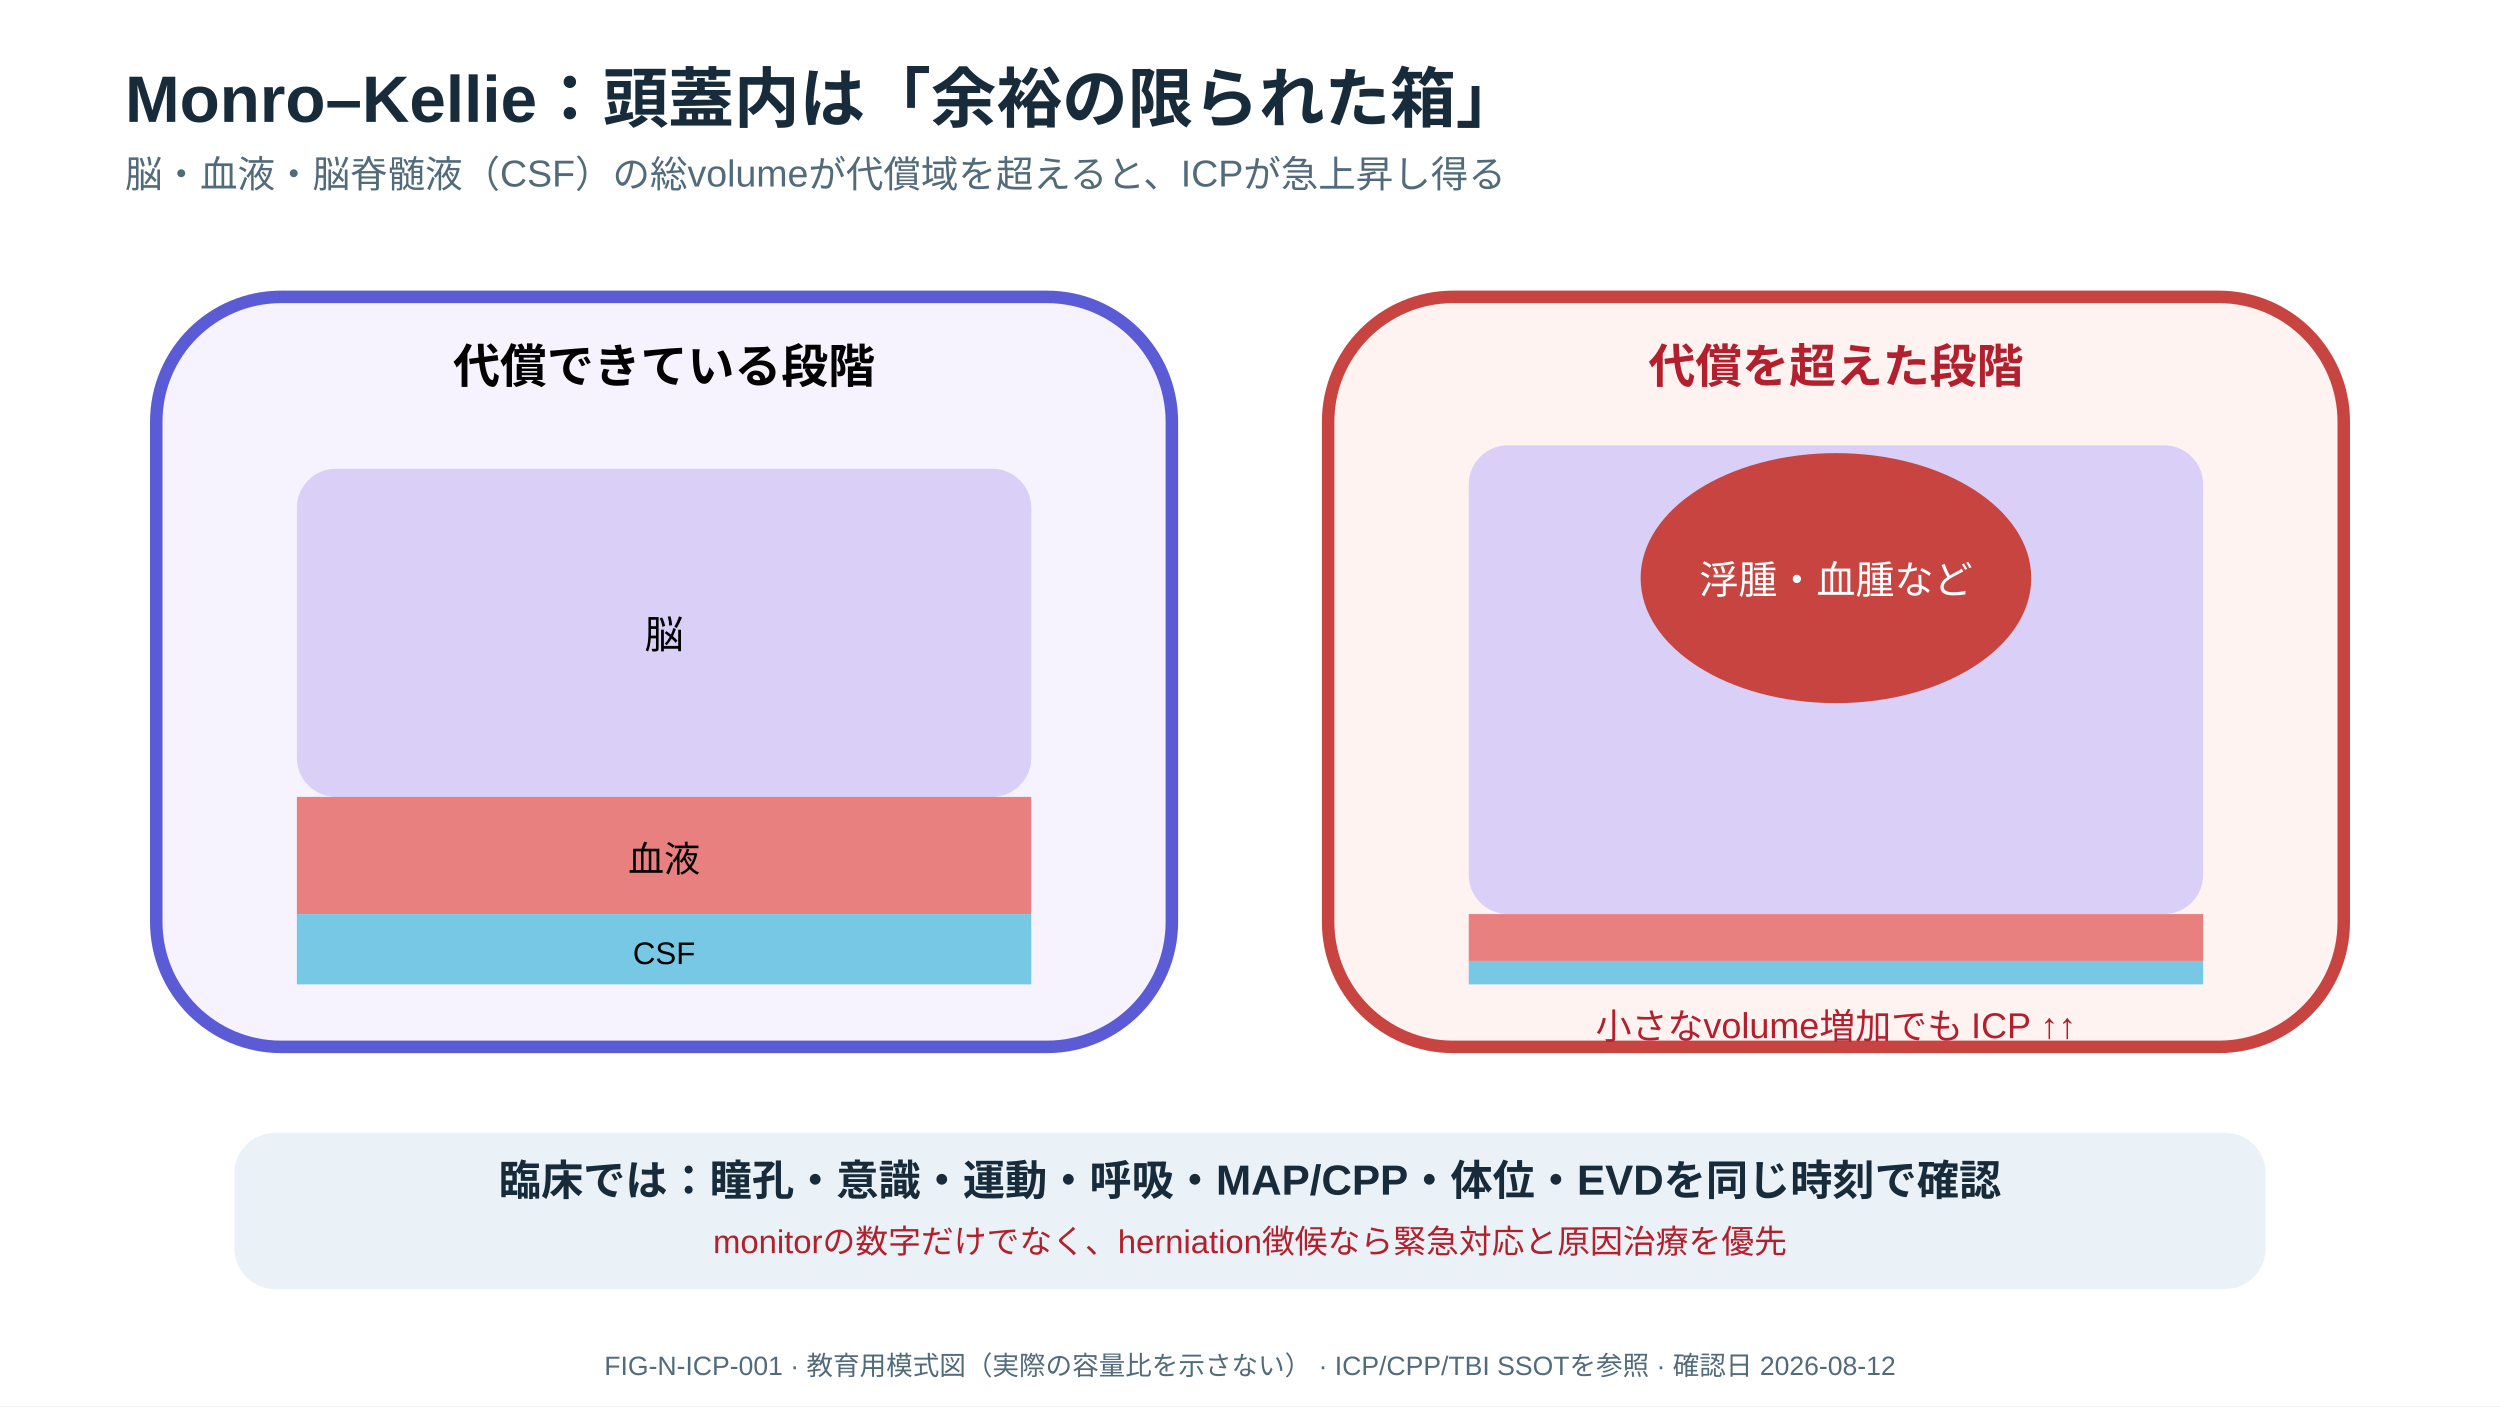
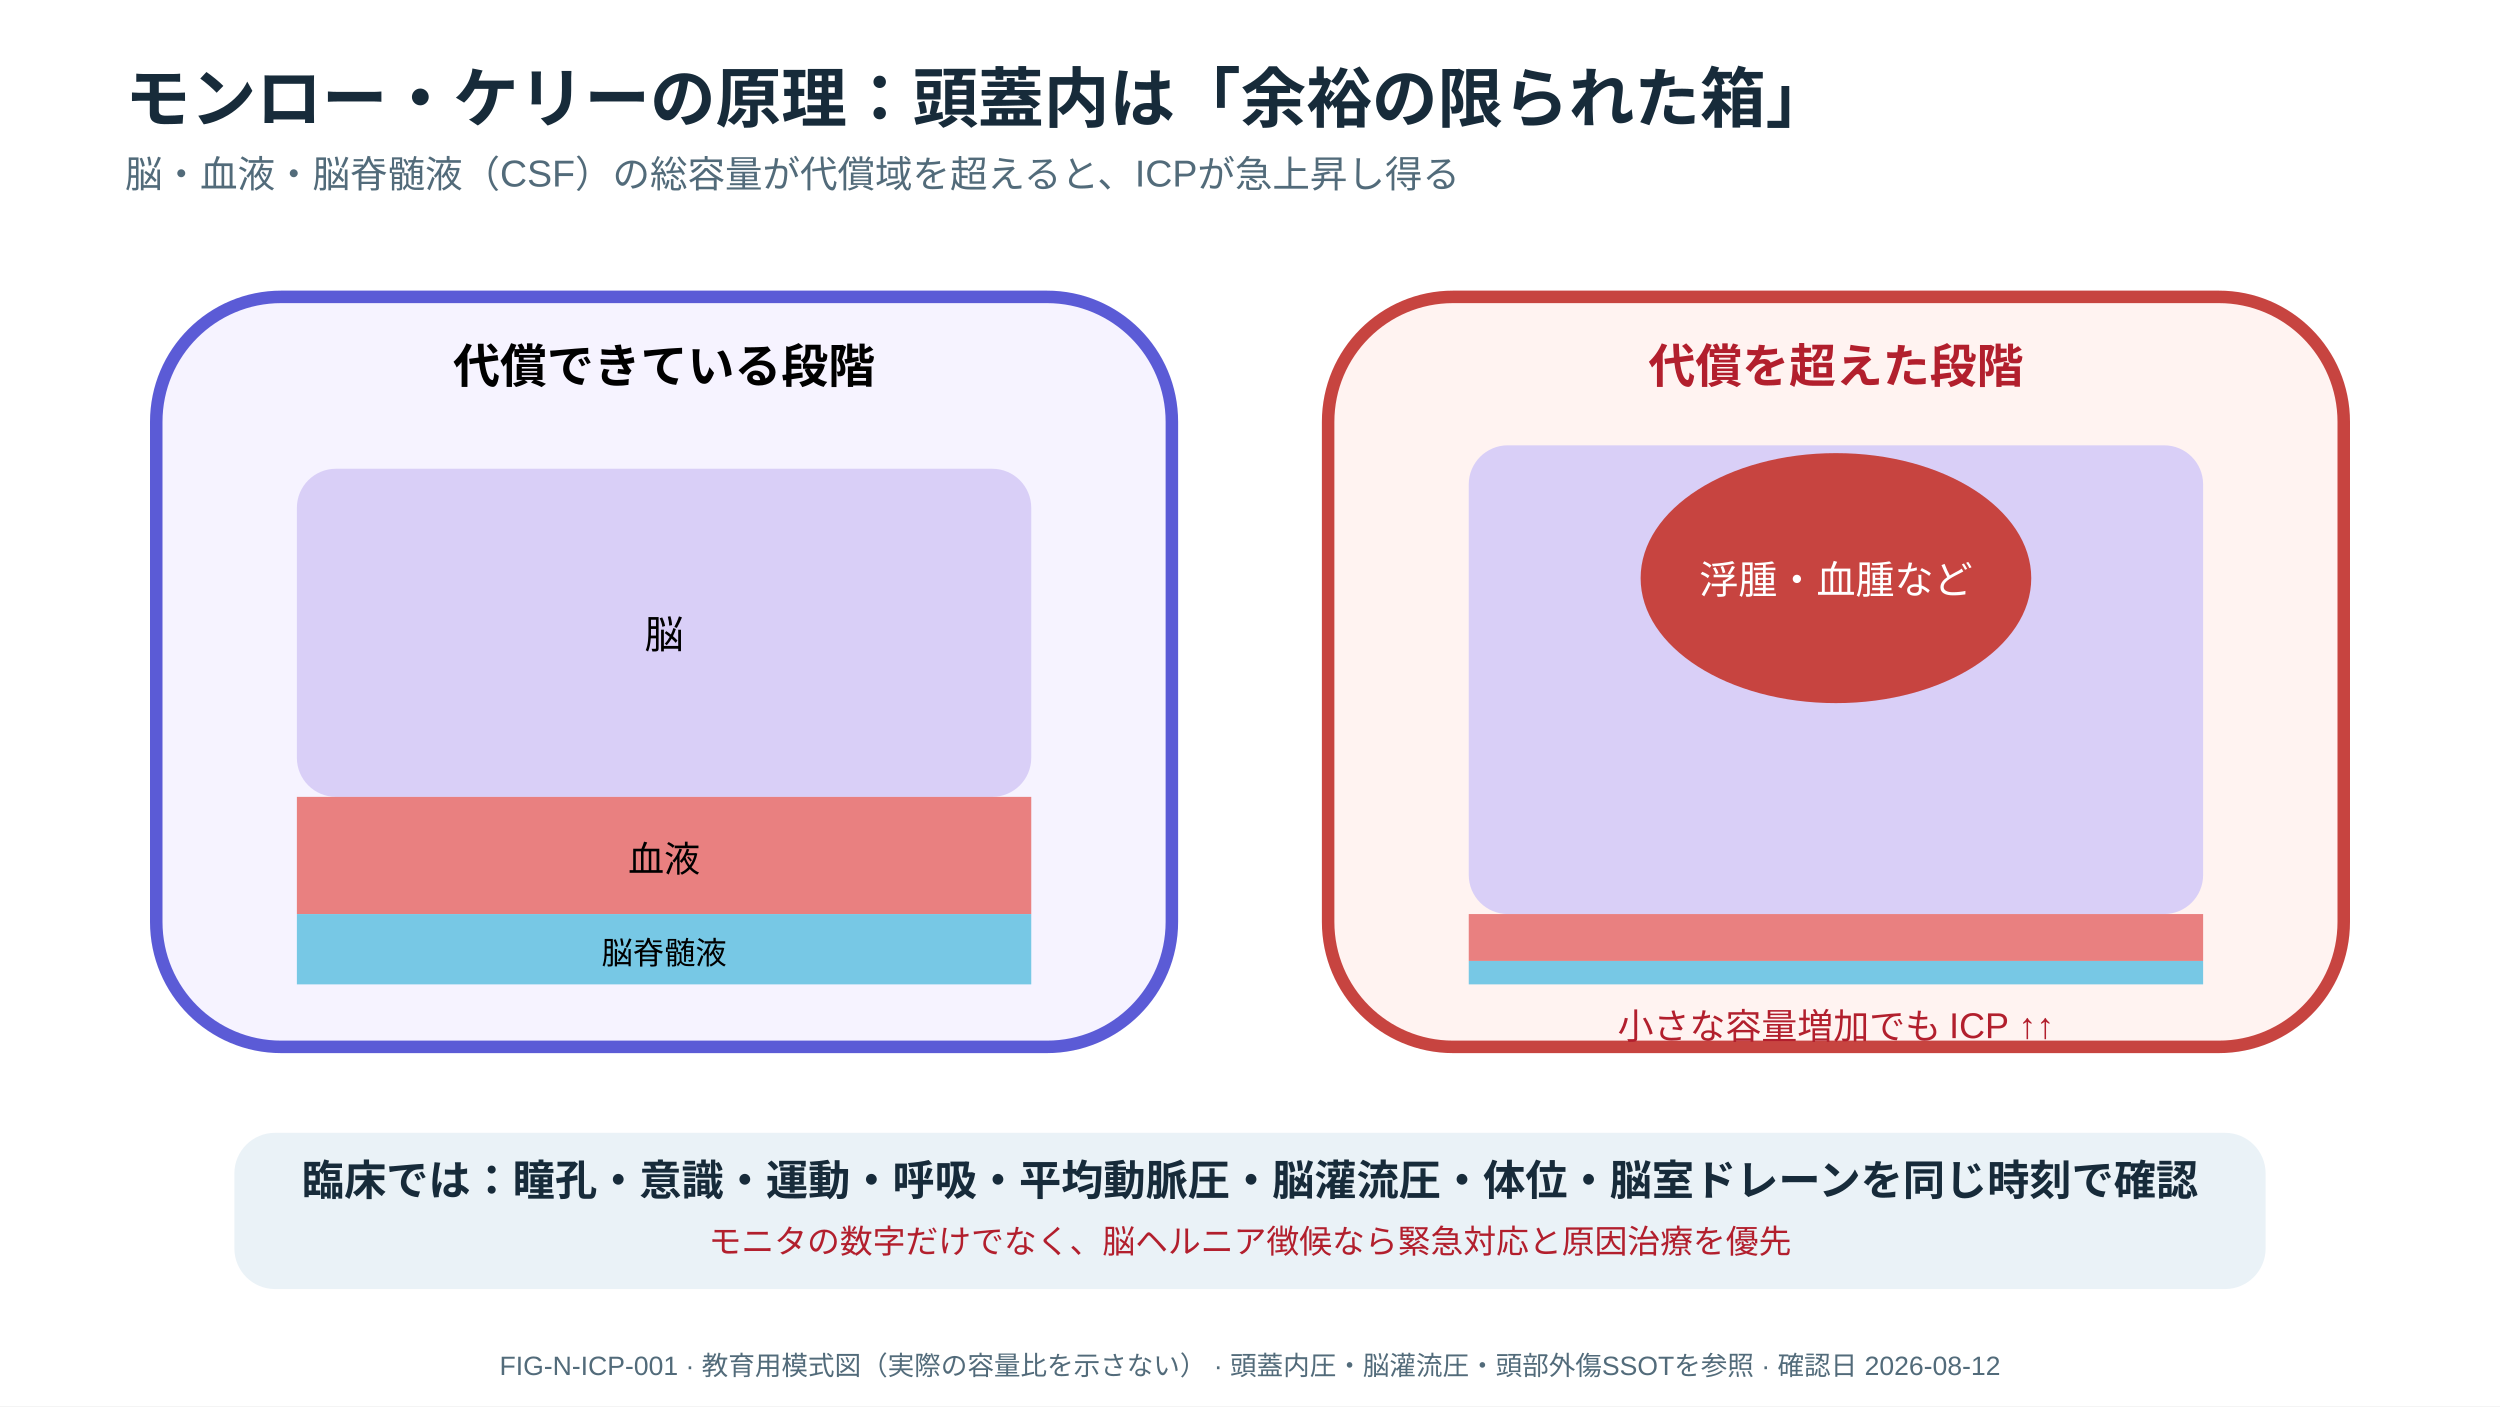
<svg xmlns="http://www.w3.org/2000/svg" width="1600" height="900" viewBox="0 0 1600 900" role="img" aria-labelledby="title desc">
  <rect width="1600" height="900" fill="#fff" />
-   <text x="80" y="78" font-family="Hiragino Sans, Yu Gothic, Arial, sans-serif" font-size="42" font-weight="700" fill="#172B3A">Monro–Kellie：頭蓋内は「余裕の限られた箱」</text>
-   <text x="80" y="120" font-family="Hiragino Sans, Yu Gothic, Arial, sans-serif" font-size="24" fill="#526B7A">脳・血液・脳脊髄液（CSF）の総volumeが代償域を超えると、ICPが急上昇し得る</text>
+   <text x="80" y="78" font-family="Hiragino Sans, Yu Gothic, Arial, sans-serif" font-size="42" font-weight="700" fill="#172B3A">モンロー・ケリーの原理：頭蓋内は「余裕の限られた箱」</text>
+   <text x="80" y="120" font-family="Hiragino Sans, Yu Gothic, Arial, sans-serif" font-size="24" fill="#526B7A">脳・血液・脳脊髄液（CSF）の総容量が代償域を超えると、ICPが急上昇し得る</text>
  <g font-family="Hiragino Sans, Yu Gothic, Arial, sans-serif" text-anchor="middle">
    <rect x="100" y="190" width="650" height="480" rx="80" fill="#F6F3FF" stroke="#5B5BD6" stroke-width="8" />
    <text x="425" y="245" font-size="30" font-weight="700">代償できている段階</text>
    <rect x="190" y="300" width="470" height="210" rx="25" fill="#D9CFF7" />
    <rect x="190" y="510" width="470" height="75" fill="#E98080" />
    <rect x="190" y="585" width="470" height="45" rx="0 0 20 20" fill="#77C8E5" />
    <text x="425" y="415" font-size="25">脳</text>
    <text x="425" y="558" font-size="23">血液</text>
-     <text x="425" y="617" font-size="20">CSF</text>
+     <text x="425" y="617" font-size="20">脳脊髄液</text>
    <rect x="850" y="190" width="650" height="480" rx="80" fill="#FFF3F1" stroke="#C74440" stroke-width="8" />
    <text x="1175" y="245" font-size="30" font-weight="700" fill="#B21F2D">代償を超えた段階</text>
    <rect x="940" y="285" width="470" height="300" rx="25" fill="#D9CFF7" />
    <ellipse cx="1175" cy="370" rx="125" ry="80" fill="#C74440" />
    <text x="1175" y="380" font-size="25" fill="#fff">浮腫・血腫など</text>
    <rect x="940" y="585" width="470" height="30" fill="#E98080" />
    <rect x="940" y="615" width="470" height="15" fill="#77C8E5" />
-     <text x="1175" y="665" font-size="23" fill="#B21F2D">小さなvolume増加でも ICP ↑↑</text>
+     <text x="1175" y="665" font-size="23" fill="#B21F2D">小さな容量増加でも ICP ↑↑</text>
  </g>
  <rect x="150" y="725" width="1300" height="100" rx="26" fill="#EAF2F7" />
-   <text x="800" y="765" text-anchor="middle" font-family="Hiragino Sans, Yu Gothic, Arial, sans-serif" font-size="27" font-weight="700" fill="#172B3A">臨床では：瞳孔・意識・運動・呼吸・MAP/CPP・体位・EVDを同じ時刻で確認</text>
-   <text x="800" y="802" text-anchor="middle" font-family="Hiragino Sans, Yu Gothic, Arial, sans-serif" font-size="21" fill="#B21F2D">monitorの数字だけでなく、herniation徴候なら緊急対応と原因治療を優先</text>
-   <text x="800" y="880" text-anchor="middle" font-family="Hiragino Sans, Yu Gothic, Arial, sans-serif" font-size="17" fill="#526B7A">FIG-N-ICP-001 · 教育用模式図（実際の容量比を示さない） · ICP/CPP/TBI SSOTを参照 · 確認日 2026-08-12</text>
+   <text x="800" y="765" text-anchor="middle" font-family="Hiragino Sans, Yu Gothic, Arial, sans-serif" font-size="27" font-weight="700" fill="#172B3A">臨床では：瞳孔・意識・運動・呼吸・平均動脈圧・脳灌流圧・体位・脳室ドレーンを同じ時刻で確認</text>
+   <text x="800" y="802" text-anchor="middle" font-family="Hiragino Sans, Yu Gothic, Arial, sans-serif" font-size="21" fill="#B21F2D">モニタの数字だけでなく、脳ヘルニア徴候なら緊急対応と原因治療を優先</text>
+   <text x="800" y="880" text-anchor="middle" font-family="Hiragino Sans, Yu Gothic, Arial, sans-serif" font-size="17" fill="#526B7A">FIG-N-ICP-001 · 教育用模式図（実際の容量比を示さない） · 頭蓋内圧・脳灌流圧・頭部外傷SSOTを参照 · 確認日 2026-08-12</text>
</svg>
